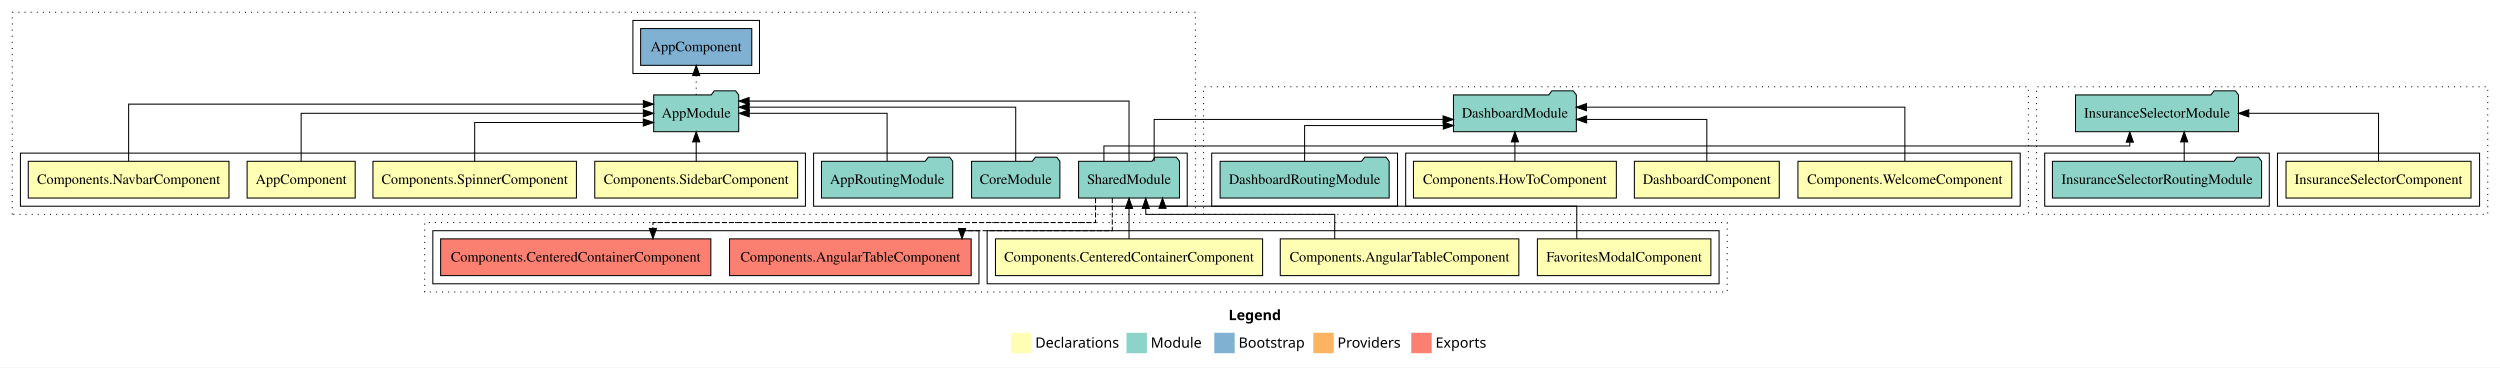
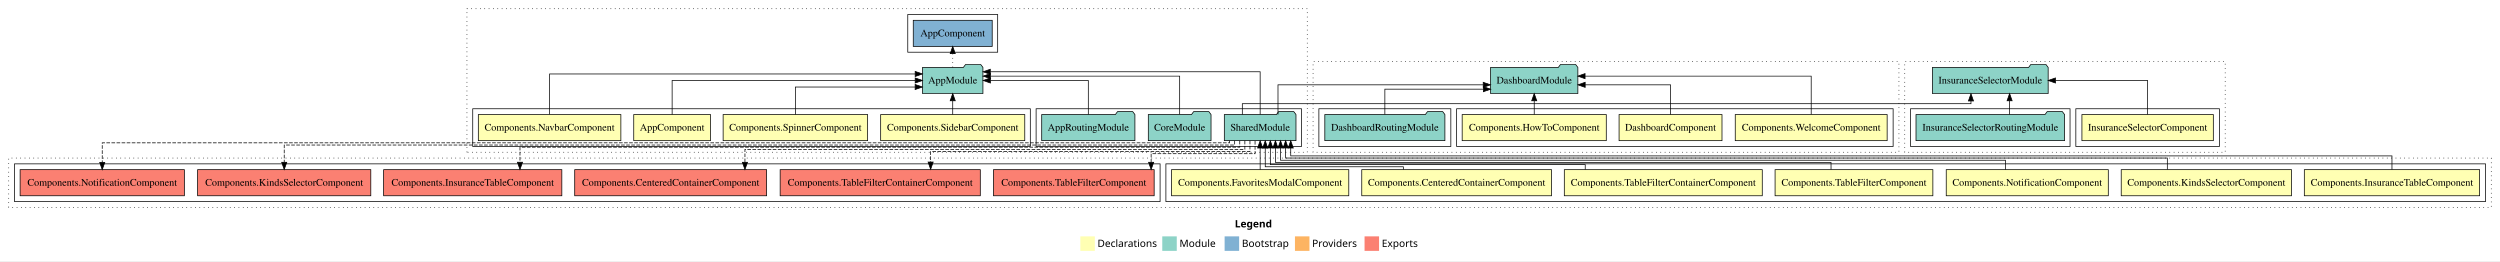
- <svg xmlns="http://www.w3.org/2000/svg" width="2449pt" height="360pt" viewBox="0.00 0.00 2449.00 360.00">
+ <svg xmlns="http://www.w3.org/2000/svg" width="3448pt" height="360pt" viewBox="0.00 0.00 3448.00 360.00">
  <g id="graph0" class="graph" transform="scale(1 1) rotate(0) translate(4 356)">
-     <polygon fill="#ffffff" stroke="transparent" points="-4,4 -4,-356 2445,-356 2445,4 -4,4" />
-     <text text-anchor="start" x="1199.509" y="-42.4" font-family="sans-serif" font-weight="bold" font-size="14.00" fill="#000000">Legend</text>
-     <polygon fill="#ffffb3" stroke="transparent" points="986.5,-10 986.5,-30 1006.5,-30 1006.5,-10 986.5,-10" />
-     <text text-anchor="start" x="1010.129" y="-15.4" font-family="sans-serif" font-size="14.00" fill="#000000">  Declarations</text>
-     <polygon fill="#8dd3c7" stroke="transparent" points="1099.5,-10 1099.5,-30 1119.5,-30 1119.5,-10 1099.5,-10" />
-     <text text-anchor="start" x="1123.225" y="-15.4" font-family="sans-serif" font-size="14.00" fill="#000000">  Module</text>
-     <polygon fill="#80b1d3" stroke="transparent" points="1185.5,-10 1185.5,-30 1205.5,-30 1205.5,-10 1185.5,-10" />
-     <text text-anchor="start" x="1209.281" y="-15.4" font-family="sans-serif" font-size="14.00" fill="#000000">  Bootstrap</text>
-     <polygon fill="#fdb462" stroke="transparent" points="1282.5,-10 1282.5,-30 1302.5,-30 1302.5,-10 1282.5,-10" />
-     <text text-anchor="start" x="1306.173" y="-15.4" font-family="sans-serif" font-size="14.00" fill="#000000">  Providers</text>
-     <polygon fill="#fb8072" stroke="transparent" points="1378.5,-10 1378.5,-30 1398.5,-30 1398.5,-10 1378.5,-10" />
-     <text text-anchor="start" x="1402.226" y="-15.4" font-family="sans-serif" font-size="14.00" fill="#000000">  Exports</text>
+     <polygon fill="#ffffff" stroke="transparent" points="-4,4 -4,-356 3444,-356 3444,4 -4,4" />
+     <text text-anchor="start" x="1699.009" y="-42.4" font-family="sans-serif" font-weight="bold" font-size="14.00" fill="#000000">Legend</text>
+     <polygon fill="#ffffb3" stroke="transparent" points="1486,-10 1486,-30 1506,-30 1506,-10 1486,-10" />
+     <text text-anchor="start" x="1509.629" y="-15.4" font-family="sans-serif" font-size="14.00" fill="#000000">  Declarations</text>
+     <polygon fill="#8dd3c7" stroke="transparent" points="1599,-10 1599,-30 1619,-30 1619,-10 1599,-10" />
+     <text text-anchor="start" x="1622.725" y="-15.4" font-family="sans-serif" font-size="14.00" fill="#000000">  Module</text>
+     <polygon fill="#80b1d3" stroke="transparent" points="1685,-10 1685,-30 1705,-30 1705,-10 1685,-10" />
+     <text text-anchor="start" x="1708.781" y="-15.4" font-family="sans-serif" font-size="14.00" fill="#000000">  Bootstrap</text>
+     <polygon fill="#fdb462" stroke="transparent" points="1782,-10 1782,-30 1802,-30 1802,-10 1782,-10" />
+     <text text-anchor="start" x="1805.673" y="-15.4" font-family="sans-serif" font-size="14.00" fill="#000000">  Providers</text>
+     <polygon fill="#fb8072" stroke="transparent" points="1878,-10 1878,-30 1898,-30 1898,-10 1878,-10" />
+     <text text-anchor="start" x="1901.726" y="-15.4" font-family="sans-serif" font-size="14.00" fill="#000000">  Exports</text>
    <g id="clust7" class="cluster">
-       <polygon fill="none" stroke="#000000" stroke-dasharray="1,5" points="8,-146 8,-344 1167,-344 1167,-146 8,-146" />
+       <polygon fill="none" stroke="#000000" stroke-dasharray="1,5" points="640,-146 640,-344 1799,-344 1799,-146 640,-146" />
    </g>
    <g id="clust8" class="cluster">
-       <polygon fill="none" stroke="#000000" points="16,-154 16,-206 785,-206 785,-154 16,-154" />
+       <polygon fill="none" stroke="#000000" points="648,-154 648,-206 1417,-206 1417,-154 648,-154" />
    </g>
    <g id="clust13" class="cluster">
-       <polygon fill="none" stroke="#000000" points="793,-154 793,-206 1159,-206 1159,-154 793,-154" />
+       <polygon fill="none" stroke="#000000" points="1425,-154 1425,-206 1791,-206 1791,-154 1425,-154" />
    </g>
    <g id="clust15" class="cluster">
-       <polygon fill="none" stroke="#000000" points="616,-284 616,-336 740,-336 740,-284 616,-284" />
+       <polygon fill="none" stroke="#000000" points="1248,-284 1248,-336 1372,-336 1372,-284 1248,-284" />
    </g>
    <g id="clust29" class="cluster">
-       <polygon fill="none" stroke="#000000" stroke-dasharray="1,5" points="1175,-146 1175,-271 1983,-271 1983,-146 1175,-146" />
+       <polygon fill="none" stroke="#000000" stroke-dasharray="1,5" points="1807,-146 1807,-271 2615,-271 2615,-146 1807,-146" />
    </g>
    <g id="clust30" class="cluster">
-       <polygon fill="none" stroke="#000000" points="1373,-154 1373,-206 1975,-206 1975,-154 1373,-154" />
+       <polygon fill="none" stroke="#000000" points="2005,-154 2005,-206 2607,-206 2607,-154 2005,-154" />
    </g>
    <g id="clust34" class="cluster">
-       <polygon fill="none" stroke="#000000" points="1183,-154 1183,-206 1365,-206 1365,-154 1183,-154" />
+       <polygon fill="none" stroke="#000000" points="1815,-154 1815,-206 1997,-206 1997,-154 1815,-154" />
    </g>
    <g id="clust44" class="cluster">
-       <polygon fill="none" stroke="#000000" stroke-dasharray="1,5" points="1991,-146 1991,-271 2433,-271 2433,-146 1991,-146" />
+       <polygon fill="none" stroke="#000000" stroke-dasharray="1,5" points="2623,-146 2623,-271 3065,-271 3065,-146 2623,-146" />
    </g>
    <g id="clust45" class="cluster">
-       <polygon fill="none" stroke="#000000" points="2227,-154 2227,-206 2425,-206 2425,-154 2227,-154" />
+       <polygon fill="none" stroke="#000000" points="2859,-154 2859,-206 3057,-206 3057,-154 2859,-154" />
    </g>
    <g id="clust47" class="cluster">
-       <polygon fill="none" stroke="#000000" points="1999,-154 1999,-206 2219,-206 2219,-154 1999,-154" />
+       <polygon fill="none" stroke="#000000" points="2631,-154 2631,-206 2851,-206 2851,-154 2631,-154" />
    </g>
    <g id="clust57" class="cluster">
-       <polygon fill="none" stroke="#000000" stroke-dasharray="1,5" points="412,-70 412,-138 1688,-138 1688,-70 412,-70" />
+       <polygon fill="none" stroke="#000000" stroke-dasharray="1,5" points="8,-70 8,-138 3432,-138 3432,-70 8,-70" />
    </g>
    <g id="clust58" class="cluster">
-       <polygon fill="none" stroke="#000000" points="963,-78 963,-130 1680,-130 1680,-78 963,-78" />
-     </g>
-     <g id="clust63" class="cluster">
-       <polygon fill="none" stroke="#000000" points="420,-78 420,-130 955,-130 955,-78 420,-78" />
+       <polygon fill="none" stroke="#000000" points="1604,-78 1604,-130 3424,-130 3424,-78 1604,-78" />
+     </g>
+     <g id="clust67" class="cluster">
+       <polygon fill="none" stroke="#000000" points="16,-78 16,-130 1596,-130 1596,-78 16,-78" />
    </g>
    <g id="node1" class="node">
-       <polygon fill="#ffffb3" stroke="#000000" points="343.94,-198 238.06,-198 238.06,-162 343.94,-162 343.94,-198" />
-       <text text-anchor="middle" x="291" y="-175.8" font-family="Times,serif" font-size="14.00" fill="#000000">AppComponent</text>
+       <polygon fill="#ffffb3" stroke="#000000" points="975.94,-198 870.06,-198 870.06,-162 975.94,-162 975.94,-198" />
+       <text text-anchor="middle" x="923" y="-175.8" font-family="Times,serif" font-size="14.00" fill="#000000">AppComponent</text>
    </g>
    <g id="node5" class="node">
-       <polygon fill="#8dd3c7" stroke="#000000" points="719.657,-263 716.657,-267 695.657,-267 692.657,-263 636.343,-263 636.343,-227 719.657,-227 719.657,-263" />
-       <text text-anchor="middle" x="678" y="-240.8" font-family="Times,serif" font-size="14.00" fill="#000000">AppModule</text>
+       <polygon fill="#8dd3c7" stroke="#000000" points="1351.657,-263 1348.657,-267 1327.657,-267 1324.657,-263 1268.343,-263 1268.343,-227 1351.657,-227 1351.657,-263" />
+       <text text-anchor="middle" x="1310" y="-240.8" font-family="Times,serif" font-size="14.00" fill="#000000">AppModule</text>
    </g>
    <g id="edge1" class="edge">
-       <path fill="none" stroke="#000000" d="M291,-198.106C291,-217.339 291,-245 291,-245 291,-245 626.216,-245 626.216,-245" />
-       <polygon fill="#000000" stroke="#000000" points="626.217,-248.5 636.216,-245 626.216,-241.5 626.217,-248.5" />
+       <path fill="none" stroke="#000000" d="M923,-198.106C923,-217.339 923,-245 923,-245 923,-245 1258.216,-245 1258.216,-245" />
+       <polygon fill="#000000" stroke="#000000" points="1258.217,-248.5 1268.216,-245 1258.216,-241.5 1258.217,-248.5" />
    </g>
    <g id="node2" class="node">
-       <polygon fill="#ffffb3" stroke="#000000" points="220.306,-198 23.694,-198 23.694,-162 220.306,-162 220.306,-198" />
-       <text text-anchor="middle" x="122" y="-175.8" font-family="Times,serif" font-size="14.00" fill="#000000">Components.NavbarComponent</text>
+       <polygon fill="#ffffb3" stroke="#000000" points="852.306,-198 655.694,-198 655.694,-162 852.306,-162 852.306,-198" />
+       <text text-anchor="middle" x="754" y="-175.8" font-family="Times,serif" font-size="14.00" fill="#000000">Components.NavbarComponent</text>
    </g>
    <g id="edge2" class="edge">
-       <path fill="none" stroke="#000000" d="M122,-198.292C122,-220.206 122,-254 122,-254 122,-254 626.21,-254 626.21,-254" />
-       <polygon fill="#000000" stroke="#000000" points="626.21,-257.5 636.21,-254 626.21,-250.5 626.21,-257.5" />
+       <path fill="none" stroke="#000000" d="M754,-198.292C754,-220.206 754,-254 754,-254 754,-254 1258.21,-254 1258.21,-254" />
+       <polygon fill="#000000" stroke="#000000" points="1258.21,-257.5 1268.21,-254 1258.21,-250.5 1258.21,-257.5" />
    </g>
    <g id="node3" class="node">
-       <polygon fill="#ffffb3" stroke="#000000" points="777.373,-198 578.627,-198 578.627,-162 777.373,-162 777.373,-198" />
-       <text text-anchor="middle" x="678" y="-175.8" font-family="Times,serif" font-size="14.00" fill="#000000">Components.SidebarComponent</text>
+       <polygon fill="#ffffb3" stroke="#000000" points="1409.373,-198 1210.627,-198 1210.627,-162 1409.373,-162 1409.373,-198" />
+       <text text-anchor="middle" x="1310" y="-175.8" font-family="Times,serif" font-size="14.00" fill="#000000">Components.SidebarComponent</text>
    </g>
    <g id="edge3" class="edge">
-       <path fill="none" stroke="#000000" d="M678,-198.106C678,-198.106 678,-216.991 678,-216.991" />
-       <polygon fill="#000000" stroke="#000000" points="674.5,-216.991 678,-226.991 681.5,-216.991 674.5,-216.991" />
+       <path fill="none" stroke="#000000" d="M1310,-198.106C1310,-198.106 1310,-216.991 1310,-216.991" />
+       <polygon fill="#000000" stroke="#000000" points="1306.5,-216.991 1310,-226.991 1313.5,-216.991 1306.5,-216.991" />
    </g>
    <g id="node4" class="node">
-       <polygon fill="#ffffb3" stroke="#000000" points="560.658,-198 361.342,-198 361.342,-162 560.658,-162 560.658,-198" />
-       <text text-anchor="middle" x="461" y="-175.8" font-family="Times,serif" font-size="14.00" fill="#000000">Components.SpinnerComponent</text>
+       <polygon fill="#ffffb3" stroke="#000000" points="1192.658,-198 993.342,-198 993.342,-162 1192.658,-162 1192.658,-198" />
+       <text text-anchor="middle" x="1093" y="-175.8" font-family="Times,serif" font-size="14.00" fill="#000000">Components.SpinnerComponent</text>
    </g>
    <g id="edge4" class="edge">
-       <path fill="none" stroke="#000000" d="M461,-198.027C461,-214.398 461,-236 461,-236 461,-236 626.16,-236 626.16,-236" />
-       <polygon fill="#000000" stroke="#000000" points="626.16,-239.5 636.16,-236 626.16,-232.5 626.16,-239.5" />
+       <path fill="none" stroke="#000000" d="M1093,-198.027C1093,-214.398 1093,-236 1093,-236 1093,-236 1258.16,-236 1258.16,-236" />
+       <polygon fill="#000000" stroke="#000000" points="1258.16,-239.5 1268.16,-236 1258.16,-232.5 1258.16,-239.5" />
    </g>
    <g id="node9" class="node">
-       <polygon fill="#80b1d3" stroke="#000000" points="732.439,-328 623.561,-328 623.561,-292 732.439,-292 732.439,-328" />
-       <text text-anchor="middle" x="678" y="-305.8" font-family="Times,serif" font-size="14.00" fill="#000000">AppComponent </text>
+       <polygon fill="#80b1d3" stroke="#000000" points="1364.439,-328 1255.561,-328 1255.561,-292 1364.439,-292 1364.439,-328" />
+       <text text-anchor="middle" x="1310" y="-305.8" font-family="Times,serif" font-size="14.00" fill="#000000">AppComponent </text>
    </g>
    <g id="edge8" class="edge">
-       <path fill="none" stroke="#000000" stroke-dasharray="1,5" d="M678,-263.106C678,-263.106 678,-281.991 678,-281.991" />
-       <polygon fill="#000000" stroke="#000000" points="674.5,-281.991 678,-291.991 681.5,-281.991 674.5,-281.991" />
+       <path fill="none" stroke="#000000" stroke-dasharray="1,5" d="M1310,-263.106C1310,-263.106 1310,-281.991 1310,-281.991" />
+       <polygon fill="#000000" stroke="#000000" points="1306.5,-281.991 1310,-291.991 1313.5,-281.991 1306.5,-281.991" />
    </g>
    <g id="node6" class="node">
-       <polygon fill="#8dd3c7" stroke="#000000" points="929.274,-198 926.274,-202 905.274,-202 902.274,-198 800.726,-198 800.726,-162 929.274,-162 929.274,-198" />
-       <text text-anchor="middle" x="865" y="-175.8" font-family="Times,serif" font-size="14.00" fill="#000000">AppRoutingModule</text>
+       <polygon fill="#8dd3c7" stroke="#000000" points="1561.274,-198 1558.274,-202 1537.274,-202 1534.274,-198 1432.726,-198 1432.726,-162 1561.274,-162 1561.274,-198" />
+       <text text-anchor="middle" x="1497" y="-175.8" font-family="Times,serif" font-size="14.00" fill="#000000">AppRoutingModule</text>
    </g>
    <g id="edge5" class="edge">
-       <path fill="none" stroke="#000000" d="M865,-198.106C865,-217.339 865,-245 865,-245 865,-245 729.966,-245 729.966,-245" />
-       <polygon fill="#000000" stroke="#000000" points="729.966,-241.5 719.966,-245 729.966,-248.5 729.966,-241.5" />
+       <path fill="none" stroke="#000000" d="M1497,-198.106C1497,-217.339 1497,-245 1497,-245 1497,-245 1361.966,-245 1361.966,-245" />
+       <polygon fill="#000000" stroke="#000000" points="1361.966,-241.5 1351.966,-245 1361.966,-248.5 1361.966,-241.5" />
    </g>
    <g id="node7" class="node">
-       <polygon fill="#8dd3c7" stroke="#000000" points="1034.262,-198 1031.262,-202 1010.262,-202 1007.262,-198 947.738,-198 947.738,-162 1034.262,-162 1034.262,-198" />
-       <text text-anchor="middle" x="991" y="-175.8" font-family="Times,serif" font-size="14.00" fill="#000000">CoreModule</text>
+       <polygon fill="#8dd3c7" stroke="#000000" points="1666.262,-198 1663.262,-202 1642.262,-202 1639.262,-198 1579.738,-198 1579.738,-162 1666.262,-162 1666.262,-198" />
+       <text text-anchor="middle" x="1623" y="-175.8" font-family="Times,serif" font-size="14.00" fill="#000000">CoreModule</text>
    </g>
    <g id="edge6" class="edge">
-       <path fill="none" stroke="#000000" d="M991,-198.284C991,-219.321 991,-251 991,-251 991,-251 729.888,-251 729.888,-251" />
-       <polygon fill="#000000" stroke="#000000" points="729.888,-247.5 719.888,-251 729.888,-254.5 729.888,-247.5" />
+       <path fill="none" stroke="#000000" d="M1623,-198.284C1623,-219.321 1623,-251 1623,-251 1623,-251 1361.888,-251 1361.888,-251" />
+       <polygon fill="#000000" stroke="#000000" points="1361.888,-247.5 1351.888,-251 1361.888,-254.5 1361.888,-247.5" />
    </g>
    <g id="node8" class="node">
-       <polygon fill="#8dd3c7" stroke="#000000" points="1151.423,-198 1148.423,-202 1127.423,-202 1124.423,-198 1052.577,-198 1052.577,-162 1151.423,-162 1151.423,-198" />
-       <text text-anchor="middle" x="1102" y="-175.8" font-family="Times,serif" font-size="14.00" fill="#000000">SharedModule</text>
+       <polygon fill="#8dd3c7" stroke="#000000" points="1783.423,-198 1780.423,-202 1759.423,-202 1756.423,-198 1684.577,-198 1684.577,-162 1783.423,-162 1783.423,-198" />
+       <text text-anchor="middle" x="1734" y="-175.8" font-family="Times,serif" font-size="14.00" fill="#000000">SharedModule</text>
    </g>
    <g id="edge7" class="edge">
-       <path fill="none" stroke="#000000" d="M1102,-198.248C1102,-221.018 1102,-257 1102,-257 1102,-257 729.815,-257 729.815,-257" />
-       <polygon fill="#000000" stroke="#000000" points="729.815,-253.5 719.815,-257 729.815,-260.5 729.815,-253.5" />
+       <path fill="none" stroke="#000000" d="M1734,-198.248C1734,-221.018 1734,-257 1734,-257 1734,-257 1361.815,-257 1361.815,-257" />
+       <polygon fill="#000000" stroke="#000000" points="1361.815,-253.5 1351.815,-257 1361.815,-260.5 1361.815,-253.5" />
    </g>
    <g id="node13" class="node">
-       <polygon fill="#8dd3c7" stroke="#000000" points="1540.191,-263 1537.191,-267 1516.191,-267 1513.191,-263 1419.809,-263 1419.809,-227 1540.191,-227 1540.191,-263" />
-       <text text-anchor="middle" x="1480" y="-240.8" font-family="Times,serif" font-size="14.00" fill="#000000">DashboardModule</text>
+       <polygon fill="#8dd3c7" stroke="#000000" points="2172.191,-263 2169.191,-267 2148.191,-267 2145.191,-263 2051.809,-263 2051.809,-227 2172.191,-227 2172.191,-263" />
+       <text text-anchor="middle" x="2112" y="-240.8" font-family="Times,serif" font-size="14.00" fill="#000000">DashboardModule</text>
    </g>
    <g id="edge13" class="edge">
-       <path fill="none" stroke="#000000" d="M1126.606,-198.023C1126.606,-215.373 1126.606,-239 1126.606,-239 1126.606,-239 1409.651,-239 1409.651,-239" />
-       <polygon fill="#000000" stroke="#000000" points="1409.651,-242.5 1419.651,-239 1409.651,-235.5 1409.651,-242.5" />
+       <path fill="none" stroke="#000000" d="M1758.606,-198.023C1758.606,-215.373 1758.606,-239 1758.606,-239 1758.606,-239 2041.651,-239 2041.651,-239" />
+       <polygon fill="#000000" stroke="#000000" points="2041.651,-242.5 2051.651,-239 2041.651,-235.5 2041.651,-242.5" />
    </g>
    <g id="node16" class="node">
-       <polygon fill="#8dd3c7" stroke="#000000" points="2188.828,-263 2185.828,-267 2164.828,-267 2161.828,-263 2029.172,-263 2029.172,-227 2188.828,-227 2188.828,-263" />
-       <text text-anchor="middle" x="2109" y="-240.8" font-family="Times,serif" font-size="14.00" fill="#000000">InsuranceSelectorModule</text>
+       <polygon fill="#8dd3c7" stroke="#000000" points="2820.828,-263 2817.828,-267 2796.828,-267 2793.828,-263 2661.172,-263 2661.172,-227 2820.828,-227 2820.828,-263" />
+       <text text-anchor="middle" x="2741" y="-240.8" font-family="Times,serif" font-size="14.00" fill="#000000">InsuranceSelectorModule</text>
    </g>
    <g id="edge16" class="edge">
-       <path fill="none" stroke="#000000" d="M1077.395,-198.045C1077.395,-205.749 1077.395,-213 1077.395,-213 1077.395,-213 2082.362,-213 2082.362,-213 2082.362,-213 2082.362,-216.757 2082.362,-216.757" />
-       <polygon fill="#000000" stroke="#000000" points="2078.862,-216.757 2082.362,-226.757 2085.862,-216.757 2078.862,-216.757" />
+       <path fill="none" stroke="#000000" d="M1709.395,-198.045C1709.395,-205.749 1709.395,-213 1709.395,-213 1709.395,-213 2714.362,-213 2714.362,-213 2714.362,-213 2714.362,-216.757 2714.362,-216.757" />
+       <polygon fill="#000000" stroke="#000000" points="2710.862,-216.757 2714.362,-226.757 2717.862,-216.757 2710.862,-216.757" />
+     </g>
+     <g id="node25" class="node">
+       <polygon fill="#fb8072" stroke="#000000" points="1053.349,-122 788.651,-122 788.651,-86 1053.349,-86 1053.349,-122" />
+       <text text-anchor="middle" x="921" y="-99.8" font-family="Times,serif" font-size="14.00" fill="#000000">Components.CenteredContainerComponent </text>
+     </g>
+     <g id="edge24" class="edge">
+       <path fill="none" stroke="#000000" stroke-dasharray="5,2" d="M1712.909,-161.857C1712.909,-155.539 1712.909,-150 1712.909,-150 1712.909,-150 1023.423,-150 1023.423,-150 1023.423,-150 1023.423,-132.18 1023.423,-132.18" />
+       <polygon fill="#000000" stroke="#000000" points="1026.923,-132.18 1023.423,-122.18 1019.923,-132.18 1026.923,-132.18" />
+     </g>
+     <g id="node26" class="node">
+       <polygon fill="#fb8072" stroke="#000000" points="770.892,-122 525.108,-122 525.108,-86 770.892,-86 770.892,-122" />
+       <text text-anchor="middle" x="648" y="-99.8" font-family="Times,serif" font-size="14.00" fill="#000000">Components.InsuranceTableComponent </text>
+     </g>
+     <g id="edge25" class="edge">
+       <path fill="none" stroke="#000000" stroke-dasharray="5,2" d="M1705.879,-161.841C1705.879,-156.957 1705.879,-153 1705.879,-153 1705.879,-153 713.146,-153 713.146,-153 713.146,-153 713.146,-132.246 713.146,-132.246" />
+       <polygon fill="#000000" stroke="#000000" points="716.646,-132.246 713.146,-122.246 709.646,-132.246 716.646,-132.246" />
+     </g>
+     <g id="node27" class="node">
+       <polygon fill="#fb8072" stroke="#000000" points="507.42,-122 268.58,-122 268.58,-86 507.42,-86 507.42,-122" />
+       <text text-anchor="middle" x="388" y="-99.8" font-family="Times,serif" font-size="14.00" fill="#000000">Components.KindsSelectorComponent </text>
+     </g>
+     <g id="edge26" class="edge">
+       <path fill="none" stroke="#000000" stroke-dasharray="5,2" d="M1698.849,-161.81C1698.849,-158.462 1698.849,-156 1698.849,-156 1698.849,-156 388,-156 388,-156 388,-156 388,-132.187 388,-132.187" />
+       <polygon fill="#000000" stroke="#000000" points="391.5,-132.187 388,-122.187 384.5,-132.187 391.5,-132.187" />
+     </g>
+     <g id="node28" class="node">
+       <polygon fill="#fb8072" stroke="#000000" points="250.259,-122 23.741,-122 23.741,-86 250.259,-86 250.259,-122" />
+       <text text-anchor="middle" x="137" y="-99.8" font-family="Times,serif" font-size="14.00" fill="#000000">Components.NotificationComponent </text>
+     </g>
+     <g id="edge27" class="edge">
+       <path fill="none" stroke="#000000" stroke-dasharray="5,2" d="M1691.819,-161.92C1691.819,-160.154 1691.819,-159 1691.819,-159 1691.819,-159 137,-159 137,-159 137,-159 137,-132.009 137,-132.009" />
+       <polygon fill="#000000" stroke="#000000" points="140.5,-132.009 137,-122.009 133.5,-132.009 140.5,-132.009" />
+     </g>
+     <g id="node29" class="node">
+       <polygon fill="#fb8072" stroke="#000000" points="1587.812,-122 1366.188,-122 1366.188,-86 1587.812,-86 1587.812,-122" />
+       <text text-anchor="middle" x="1477" y="-99.8" font-family="Times,serif" font-size="14.00" fill="#000000">Components.TableFilterComponent </text>
+     </g>
+     <g id="edge28" class="edge">
+       <path fill="none" stroke="#000000" stroke-dasharray="5,2" d="M1726.97,-161.578C1726.97,-152.721 1726.97,-144 1726.97,-144 1726.97,-144 1583.638,-144 1583.638,-144 1583.638,-144 1583.638,-132.127 1583.638,-132.127" />
+       <polygon fill="#000000" stroke="#000000" points="1587.138,-132.127 1583.638,-122.127 1580.138,-132.127 1587.138,-132.127" />
+     </g>
+     <g id="node30" class="node">
+       <polygon fill="#fb8072" stroke="#000000" points="1348.019,-122 1071.981,-122 1071.981,-86 1348.019,-86 1348.019,-122" />
+       <text text-anchor="middle" x="1210" y="-99.8" font-family="Times,serif" font-size="14.00" fill="#000000">Components.TableFilterContainerComponent </text>
+     </g>
+     <g id="edge29" class="edge">
+       <path fill="none" stroke="#000000" stroke-dasharray="5,2" d="M1719.94,-161.955C1719.94,-154.251 1719.94,-147 1719.94,-147 1719.94,-147 1279.537,-147 1279.537,-147 1279.537,-147 1279.537,-132.485 1279.537,-132.485" />
+       <polygon fill="#000000" stroke="#000000" points="1283.037,-132.485 1279.537,-122.485 1276.037,-132.486 1283.037,-132.485" />
+     </g>
+     <g id="node10" class="node">
+       <polygon fill="#ffffb3" stroke="#000000" points="2211.376,-198 2012.624,-198 2012.624,-162 2211.376,-162 2211.376,-198" />
+       <text text-anchor="middle" x="2112" y="-175.8" font-family="Times,serif" font-size="14.00" fill="#000000">Components.HowToComponent</text>
+     </g>
+     <g id="edge9" class="edge">
+       <path fill="none" stroke="#000000" d="M2112,-198.106C2112,-198.106 2112,-216.991 2112,-216.991" />
+       <polygon fill="#000000" stroke="#000000" points="2108.5,-216.991 2112,-226.991 2115.5,-216.991 2108.5,-216.991" />
+     </g>
+     <g id="node11" class="node">
+       <polygon fill="#ffffb3" stroke="#000000" points="2598.749,-198 2389.251,-198 2389.251,-162 2598.749,-162 2598.749,-198" />
+       <text text-anchor="middle" x="2494" y="-175.8" font-family="Times,serif" font-size="14.00" fill="#000000">Components.WelcomeComponent</text>
+     </g>
+     <g id="edge10" class="edge">
+       <path fill="none" stroke="#000000" d="M2494,-198.284C2494,-219.321 2494,-251 2494,-251 2494,-251 2182.108,-251 2182.108,-251" />
+       <polygon fill="#000000" stroke="#000000" points="2182.108,-247.5 2172.108,-251 2182.108,-254.5 2182.108,-247.5" />
+     </g>
+     <g id="node12" class="node">
+       <polygon fill="#ffffb3" stroke="#000000" points="2370.973,-198 2229.027,-198 2229.027,-162 2370.973,-162 2370.973,-198" />
+       <text text-anchor="middle" x="2300" y="-175.8" font-family="Times,serif" font-size="14.00" fill="#000000">DashboardComponent</text>
+     </g>
+     <g id="edge11" class="edge">
+       <path fill="none" stroke="#000000" d="M2300,-198.023C2300,-215.373 2300,-239 2300,-239 2300,-239 2182.26,-239 2182.26,-239" />
+       <polygon fill="#000000" stroke="#000000" points="2182.26,-235.5 2172.26,-239 2182.26,-242.5 2182.26,-235.5" />
+     </g>
+     <g id="node14" class="node">
+       <polygon fill="#8dd3c7" stroke="#000000" points="1988.809,-198 1985.809,-202 1964.809,-202 1961.809,-198 1823.191,-198 1823.191,-162 1988.809,-162 1988.809,-198" />
+       <text text-anchor="middle" x="1906" y="-175.8" font-family="Times,serif" font-size="14.00" fill="#000000">DashboardRoutingModule</text>
+     </g>
+     <g id="edge12" class="edge">
+       <path fill="none" stroke="#000000" d="M1906,-198.24C1906,-213.571 1906,-233 1906,-233 1906,-233 2041.862,-233 2041.862,-233" />
+       <polygon fill="#000000" stroke="#000000" points="2041.862,-236.5 2051.863,-233 2041.862,-229.5 2041.862,-236.5" />
+     </g>
+     <g id="node15" class="node">
+       <polygon fill="#ffffb3" stroke="#000000" points="3048.611,-198 2867.389,-198 2867.389,-162 3048.611,-162 3048.611,-198" />
+       <text text-anchor="middle" x="2958" y="-175.8" font-family="Times,serif" font-size="14.00" fill="#000000">InsuranceSelectorComponent</text>
+     </g>
+     <g id="edge14" class="edge">
+       <path fill="none" stroke="#000000" d="M2958,-198.106C2958,-217.339 2958,-245 2958,-245 2958,-245 2830.878,-245 2830.878,-245" />
+       <polygon fill="#000000" stroke="#000000" points="2830.878,-241.5 2820.878,-245 2830.878,-248.5 2830.878,-241.5" />
+     </g>
+     <g id="node17" class="node">
+       <polygon fill="#8dd3c7" stroke="#000000" points="2843.445,-198 2840.445,-202 2819.445,-202 2816.445,-198 2638.555,-198 2638.555,-162 2843.445,-162 2843.445,-198" />
+       <text text-anchor="middle" x="2741" y="-175.8" font-family="Times,serif" font-size="14.00" fill="#000000">InsuranceSelectorRoutingModule</text>
+     </g>
+     <g id="edge15" class="edge">
+       <path fill="none" stroke="#000000" d="M2767.638,-198.106C2767.638,-198.106 2767.638,-216.991 2767.638,-216.991" />
+       <polygon fill="#000000" stroke="#000000" points="2764.138,-216.991 2767.638,-226.991 2771.138,-216.991 2764.138,-216.991" />
+     </g>
+     <g id="node18" class="node">
+       <polygon fill="#ffffb3" stroke="#000000" points="2135.849,-122 1874.151,-122 1874.151,-86 2135.849,-86 2135.849,-122" />
+       <text text-anchor="middle" x="2005" y="-99.8" font-family="Times,serif" font-size="14.00" fill="#000000">Components.CenteredContainerComponent</text>
+     </g>
+     <g id="edge17" class="edge">
+       <path fill="none" stroke="#000000" d="M1931.49,-122.168C1931.49,-124.448 1931.49,-126 1931.49,-126 1931.49,-126 1741.03,-126 1741.03,-126 1741.03,-126 1741.03,-151.718 1741.03,-151.718" />
+       <polygon fill="#000000" stroke="#000000" points="1737.53,-151.718 1741.03,-161.718 1744.53,-151.718 1737.53,-151.718" />
+     </g>
+     <g id="node19" class="node">
+       <polygon fill="#ffffb3" stroke="#000000" points="1856.257,-122 1611.743,-122 1611.743,-86 1856.257,-86 1856.257,-122" />
+       <text text-anchor="middle" x="1734" y="-99.8" font-family="Times,serif" font-size="14.00" fill="#000000">Components.FavoritesModalComponent</text>
+     </g>
+     <g id="edge18" class="edge">
+       <path fill="none" stroke="#000000" d="M1734,-122.011C1734,-122.011 1734,-151.855 1734,-151.855" />
+       <polygon fill="#000000" stroke="#000000" points="1730.5,-151.855 1734,-161.855 1737.5,-151.855 1730.5,-151.855" />
+     </g>
+     <g id="node20" class="node">
+       <polygon fill="#ffffb3" stroke="#000000" points="3415.891,-122 3174.109,-122 3174.109,-86 3415.891,-86 3415.891,-122" />
+       <text text-anchor="middle" x="3295" y="-99.8" font-family="Times,serif" font-size="14.00" fill="#000000">Components.InsuranceTableComponent</text>
+     </g>
+     <g id="edge19" class="edge">
+       <path fill="none" stroke="#000000" d="M3295,-122.066C3295,-131.459 3295,-141 3295,-141 3295,-141 1776.181,-141 1776.181,-141 1776.181,-141 1776.181,-151.87 1776.181,-151.87" />
+       <polygon fill="#000000" stroke="#000000" points="1772.681,-151.87 1776.181,-161.87 1779.681,-151.87 1772.681,-151.87" />
    </g>
    <g id="node21" class="node">
-       <polygon fill="#fb8072" stroke="#000000" points="947.354,-122 710.646,-122 710.646,-86 947.354,-86 947.354,-122" />
-       <text text-anchor="middle" x="829" y="-99.8" font-family="Times,serif" font-size="14.00" fill="#000000">Components.AngularTableComponent </text>
+       <polygon fill="#ffffb3" stroke="#000000" points="3156.419,-122 2921.581,-122 2921.581,-86 3156.419,-86 3156.419,-122" />
+       <text text-anchor="middle" x="3039" y="-99.8" font-family="Times,serif" font-size="14.00" fill="#000000">Components.KindsSelectorComponent</text>
    </g>
    <g id="edge20" class="edge">
-       <path fill="none" stroke="#000000" stroke-dasharray="5,2" d="M1085.596,-161.949C1085.596,-147.627 1085.596,-130 1085.596,-130 1085.596,-130 938.407,-130 938.407,-130 938.407,-130 938.407,-129.206 938.407,-129.206" />
-       <polygon fill="#000000" stroke="#000000" points="941.907,-132.058 938.407,-122.058 934.907,-132.058 941.907,-132.058" />
+       <path fill="none" stroke="#000000" d="M2985.173,-122.194C2985.173,-130.278 2985.173,-138 2985.173,-138 2985.173,-138 1769.151,-138 1769.151,-138 1769.151,-138 1769.151,-151.945 1769.151,-151.945" />
+       <polygon fill="#000000" stroke="#000000" points="1765.651,-151.944 1769.151,-161.945 1772.651,-151.945 1765.651,-151.944" />
    </g>
    <g id="node22" class="node">
-       <polygon fill="#fb8072" stroke="#000000" points="692.349,-122 427.651,-122 427.651,-86 692.349,-86 692.349,-122" />
-       <text text-anchor="middle" x="560" y="-99.8" font-family="Times,serif" font-size="14.00" fill="#000000">Components.CenteredContainerComponent </text>
+       <polygon fill="#ffffb3" stroke="#000000" points="2903.759,-122 2680.241,-122 2680.241,-86 2903.759,-86 2903.759,-122" />
+       <text text-anchor="middle" x="2792" y="-99.8" font-family="Times,serif" font-size="14.00" fill="#000000">Components.NotificationComponent</text>
    </g>
    <g id="edge21" class="edge">
-       <path fill="none" stroke="#000000" stroke-dasharray="5,2" d="M1069.193,-161.945C1069.193,-150.561 1069.193,-138 1069.193,-138 1069.193,-138 635.619,-138 635.619,-138 635.619,-138 635.619,-132.194 635.619,-132.194" />
-       <polygon fill="#000000" stroke="#000000" points="639.119,-132.194 635.619,-122.194 632.119,-132.195 639.119,-132.194" />
-     </g>
-     <g id="node10" class="node">
-       <polygon fill="#ffffb3" stroke="#000000" points="1579.376,-198 1380.624,-198 1380.624,-162 1579.376,-162 1579.376,-198" />
-       <text text-anchor="middle" x="1480" y="-175.8" font-family="Times,serif" font-size="14.00" fill="#000000">Components.HowToComponent</text>
-     </g>
-     <g id="edge9" class="edge">
-       <path fill="none" stroke="#000000" d="M1480,-198.106C1480,-198.106 1480,-216.991 1480,-216.991" />
-       <polygon fill="#000000" stroke="#000000" points="1476.5,-216.991 1480,-226.991 1483.5,-216.991 1476.5,-216.991" />
-     </g>
-     <g id="node11" class="node">
-       <polygon fill="#ffffb3" stroke="#000000" points="1966.749,-198 1757.251,-198 1757.251,-162 1966.749,-162 1966.749,-198" />
-       <text text-anchor="middle" x="1862" y="-175.8" font-family="Times,serif" font-size="14.00" fill="#000000">Components.WelcomeComponent</text>
-     </g>
-     <g id="edge10" class="edge">
-       <path fill="none" stroke="#000000" d="M1862,-198.284C1862,-219.321 1862,-251 1862,-251 1862,-251 1550.108,-251 1550.108,-251" />
-       <polygon fill="#000000" stroke="#000000" points="1550.108,-247.5 1540.108,-251 1550.108,-254.5 1550.108,-247.5" />
-     </g>
-     <g id="node12" class="node">
-       <polygon fill="#ffffb3" stroke="#000000" points="1738.973,-198 1597.027,-198 1597.027,-162 1738.973,-162 1738.973,-198" />
-       <text text-anchor="middle" x="1668" y="-175.8" font-family="Times,serif" font-size="14.00" fill="#000000">DashboardComponent</text>
-     </g>
-     <g id="edge11" class="edge">
-       <path fill="none" stroke="#000000" d="M1668,-198.023C1668,-215.373 1668,-239 1668,-239 1668,-239 1550.26,-239 1550.26,-239" />
-       <polygon fill="#000000" stroke="#000000" points="1550.26,-235.5 1540.26,-239 1550.26,-242.5 1550.26,-235.5" />
-     </g>
-     <g id="node14" class="node">
-       <polygon fill="#8dd3c7" stroke="#000000" points="1356.809,-198 1353.809,-202 1332.809,-202 1329.809,-198 1191.191,-198 1191.191,-162 1356.809,-162 1356.809,-198" />
-       <text text-anchor="middle" x="1274" y="-175.8" font-family="Times,serif" font-size="14.00" fill="#000000">DashboardRoutingModule</text>
-     </g>
-     <g id="edge12" class="edge">
-       <path fill="none" stroke="#000000" d="M1274,-198.24C1274,-213.571 1274,-233 1274,-233 1274,-233 1409.862,-233 1409.862,-233" />
-       <polygon fill="#000000" stroke="#000000" points="1409.862,-236.5 1419.862,-233 1409.862,-229.5 1409.862,-236.5" />
-     </g>
-     <g id="node15" class="node">
-       <polygon fill="#ffffb3" stroke="#000000" points="2416.611,-198 2235.389,-198 2235.389,-162 2416.611,-162 2416.611,-198" />
-       <text text-anchor="middle" x="2326" y="-175.8" font-family="Times,serif" font-size="14.00" fill="#000000">InsuranceSelectorComponent</text>
-     </g>
-     <g id="edge14" class="edge">
-       <path fill="none" stroke="#000000" d="M2326,-198.106C2326,-217.339 2326,-245 2326,-245 2326,-245 2198.878,-245 2198.878,-245" />
-       <polygon fill="#000000" stroke="#000000" points="2198.878,-241.5 2188.878,-245 2198.878,-248.5 2198.878,-241.5" />
-     </g>
-     <g id="node17" class="node">
-       <polygon fill="#8dd3c7" stroke="#000000" points="2211.445,-198 2208.445,-202 2187.445,-202 2184.445,-198 2006.555,-198 2006.555,-162 2211.445,-162 2211.445,-198" />
-       <text text-anchor="middle" x="2109" y="-175.8" font-family="Times,serif" font-size="14.00" fill="#000000">InsuranceSelectorRoutingModule</text>
-     </g>
-     <g id="edge15" class="edge">
-       <path fill="none" stroke="#000000" d="M2135.638,-198.106C2135.638,-198.106 2135.638,-216.991 2135.638,-216.991" />
-       <polygon fill="#000000" stroke="#000000" points="2132.138,-216.991 2135.638,-226.991 2139.138,-216.991 2132.138,-216.991" />
-     </g>
-     <g id="node18" class="node">
-       <polygon fill="#ffffb3" stroke="#000000" points="1483.854,-122 1250.146,-122 1250.146,-86 1483.854,-86 1483.854,-122" />
-       <text text-anchor="middle" x="1367" y="-99.8" font-family="Times,serif" font-size="14.00" fill="#000000">Components.AngularTableComponent</text>
-     </g>
-     <g id="edge17" class="edge">
-       <path fill="none" stroke="#000000" d="M1303.489,-122.055C1303.489,-133.439 1303.489,-146 1303.489,-146 1303.489,-146 1118.404,-146 1118.404,-146 1118.404,-146 1118.404,-151.806 1118.404,-151.806" />
-       <polygon fill="#000000" stroke="#000000" points="1114.904,-151.805 1118.404,-161.806 1121.904,-151.806 1114.904,-151.805" />
-     </g>
-     <g id="node19" class="node">
-       <polygon fill="#ffffb3" stroke="#000000" points="1232.849,-122 971.151,-122 971.151,-86 1232.849,-86 1232.849,-122" />
-       <text text-anchor="middle" x="1102" y="-99.8" font-family="Times,serif" font-size="14.00" fill="#000000">Components.CenteredContainerComponent</text>
-     </g>
-     <g id="edge18" class="edge">
-       <path fill="none" stroke="#000000" d="M1102,-122.011C1102,-122.011 1102,-151.855 1102,-151.855" />
-       <polygon fill="#000000" stroke="#000000" points="1098.5,-151.855 1102,-161.855 1105.5,-151.855 1098.5,-151.855" />
-     </g>
-     <g id="node20" class="node">
-       <polygon fill="#ffffb3" stroke="#000000" points="1671.98,-122 1502.02,-122 1502.02,-86 1671.98,-86 1671.98,-122" />
-       <text text-anchor="middle" x="1587" y="-99.8" font-family="Times,serif" font-size="14.00" fill="#000000">FavoritesModalComponent</text>
-     </g>
-     <g id="edge19" class="edge">
-       <path fill="none" stroke="#000000" d="M1540.599,-122.051C1540.599,-136.373 1540.599,-154 1540.599,-154 1540.599,-154 1134.807,-154 1134.807,-154 1134.807,-154 1134.807,-154.794 1134.807,-154.794" />
-       <polygon fill="#000000" stroke="#000000" points="1131.307,-151.942 1134.807,-161.942 1138.307,-151.942 1131.307,-151.942" />
+       <path fill="none" stroke="#000000" d="M2761.922,-122.033C2761.922,-128.853 2761.922,-135 2761.922,-135 2761.922,-135 1762.121,-135 1762.121,-135 1762.121,-135 1762.121,-151.956 1762.121,-151.956" />
+       <polygon fill="#000000" stroke="#000000" points="1758.621,-151.956 1762.121,-161.956 1765.621,-151.956 1758.621,-151.956" />
+     </g>
+     <g id="node23" class="node">
+       <polygon fill="#ffffb3" stroke="#000000" points="2661.811,-122 2444.189,-122 2444.189,-86 2661.811,-86 2661.811,-122" />
+       <text text-anchor="middle" x="2553" y="-99.8" font-family="Times,serif" font-size="14.00" fill="#000000">Components.TableFilterComponent</text>
+     </g>
+     <g id="edge22" class="edge">
+       <path fill="none" stroke="#000000" d="M2521.359,-122.207C2521.359,-127.555 2521.359,-132 2521.359,-132 2521.359,-132 1755.091,-132 1755.091,-132 1755.091,-132 1755.091,-151.853 1755.091,-151.853" />
+       <polygon fill="#000000" stroke="#000000" points="1751.591,-151.853 1755.091,-161.853 1758.591,-151.853 1751.591,-151.853" />
+     </g>
+     <g id="node24" class="node">
+       <polygon fill="#ffffb3" stroke="#000000" points="2426.519,-122 2153.481,-122 2153.481,-86 2426.519,-86 2426.519,-122" />
+       <text text-anchor="middle" x="2290" y="-99.8" font-family="Times,serif" font-size="14.00" fill="#000000">Components.TableFilterContainerComponent</text>
+     </g>
+     <g id="edge23" class="edge">
+       <path fill="none" stroke="#000000" d="M2182.339,-122.169C2182.339,-126.046 2182.339,-129 2182.339,-129 2182.339,-129 1748.06,-129 1748.06,-129 1748.06,-129 1748.06,-151.876 1748.06,-151.876" />
+       <polygon fill="#000000" stroke="#000000" points="1744.56,-151.876 1748.06,-161.876 1751.56,-151.876 1744.56,-151.876" />
    </g>
  </g>
</svg>
